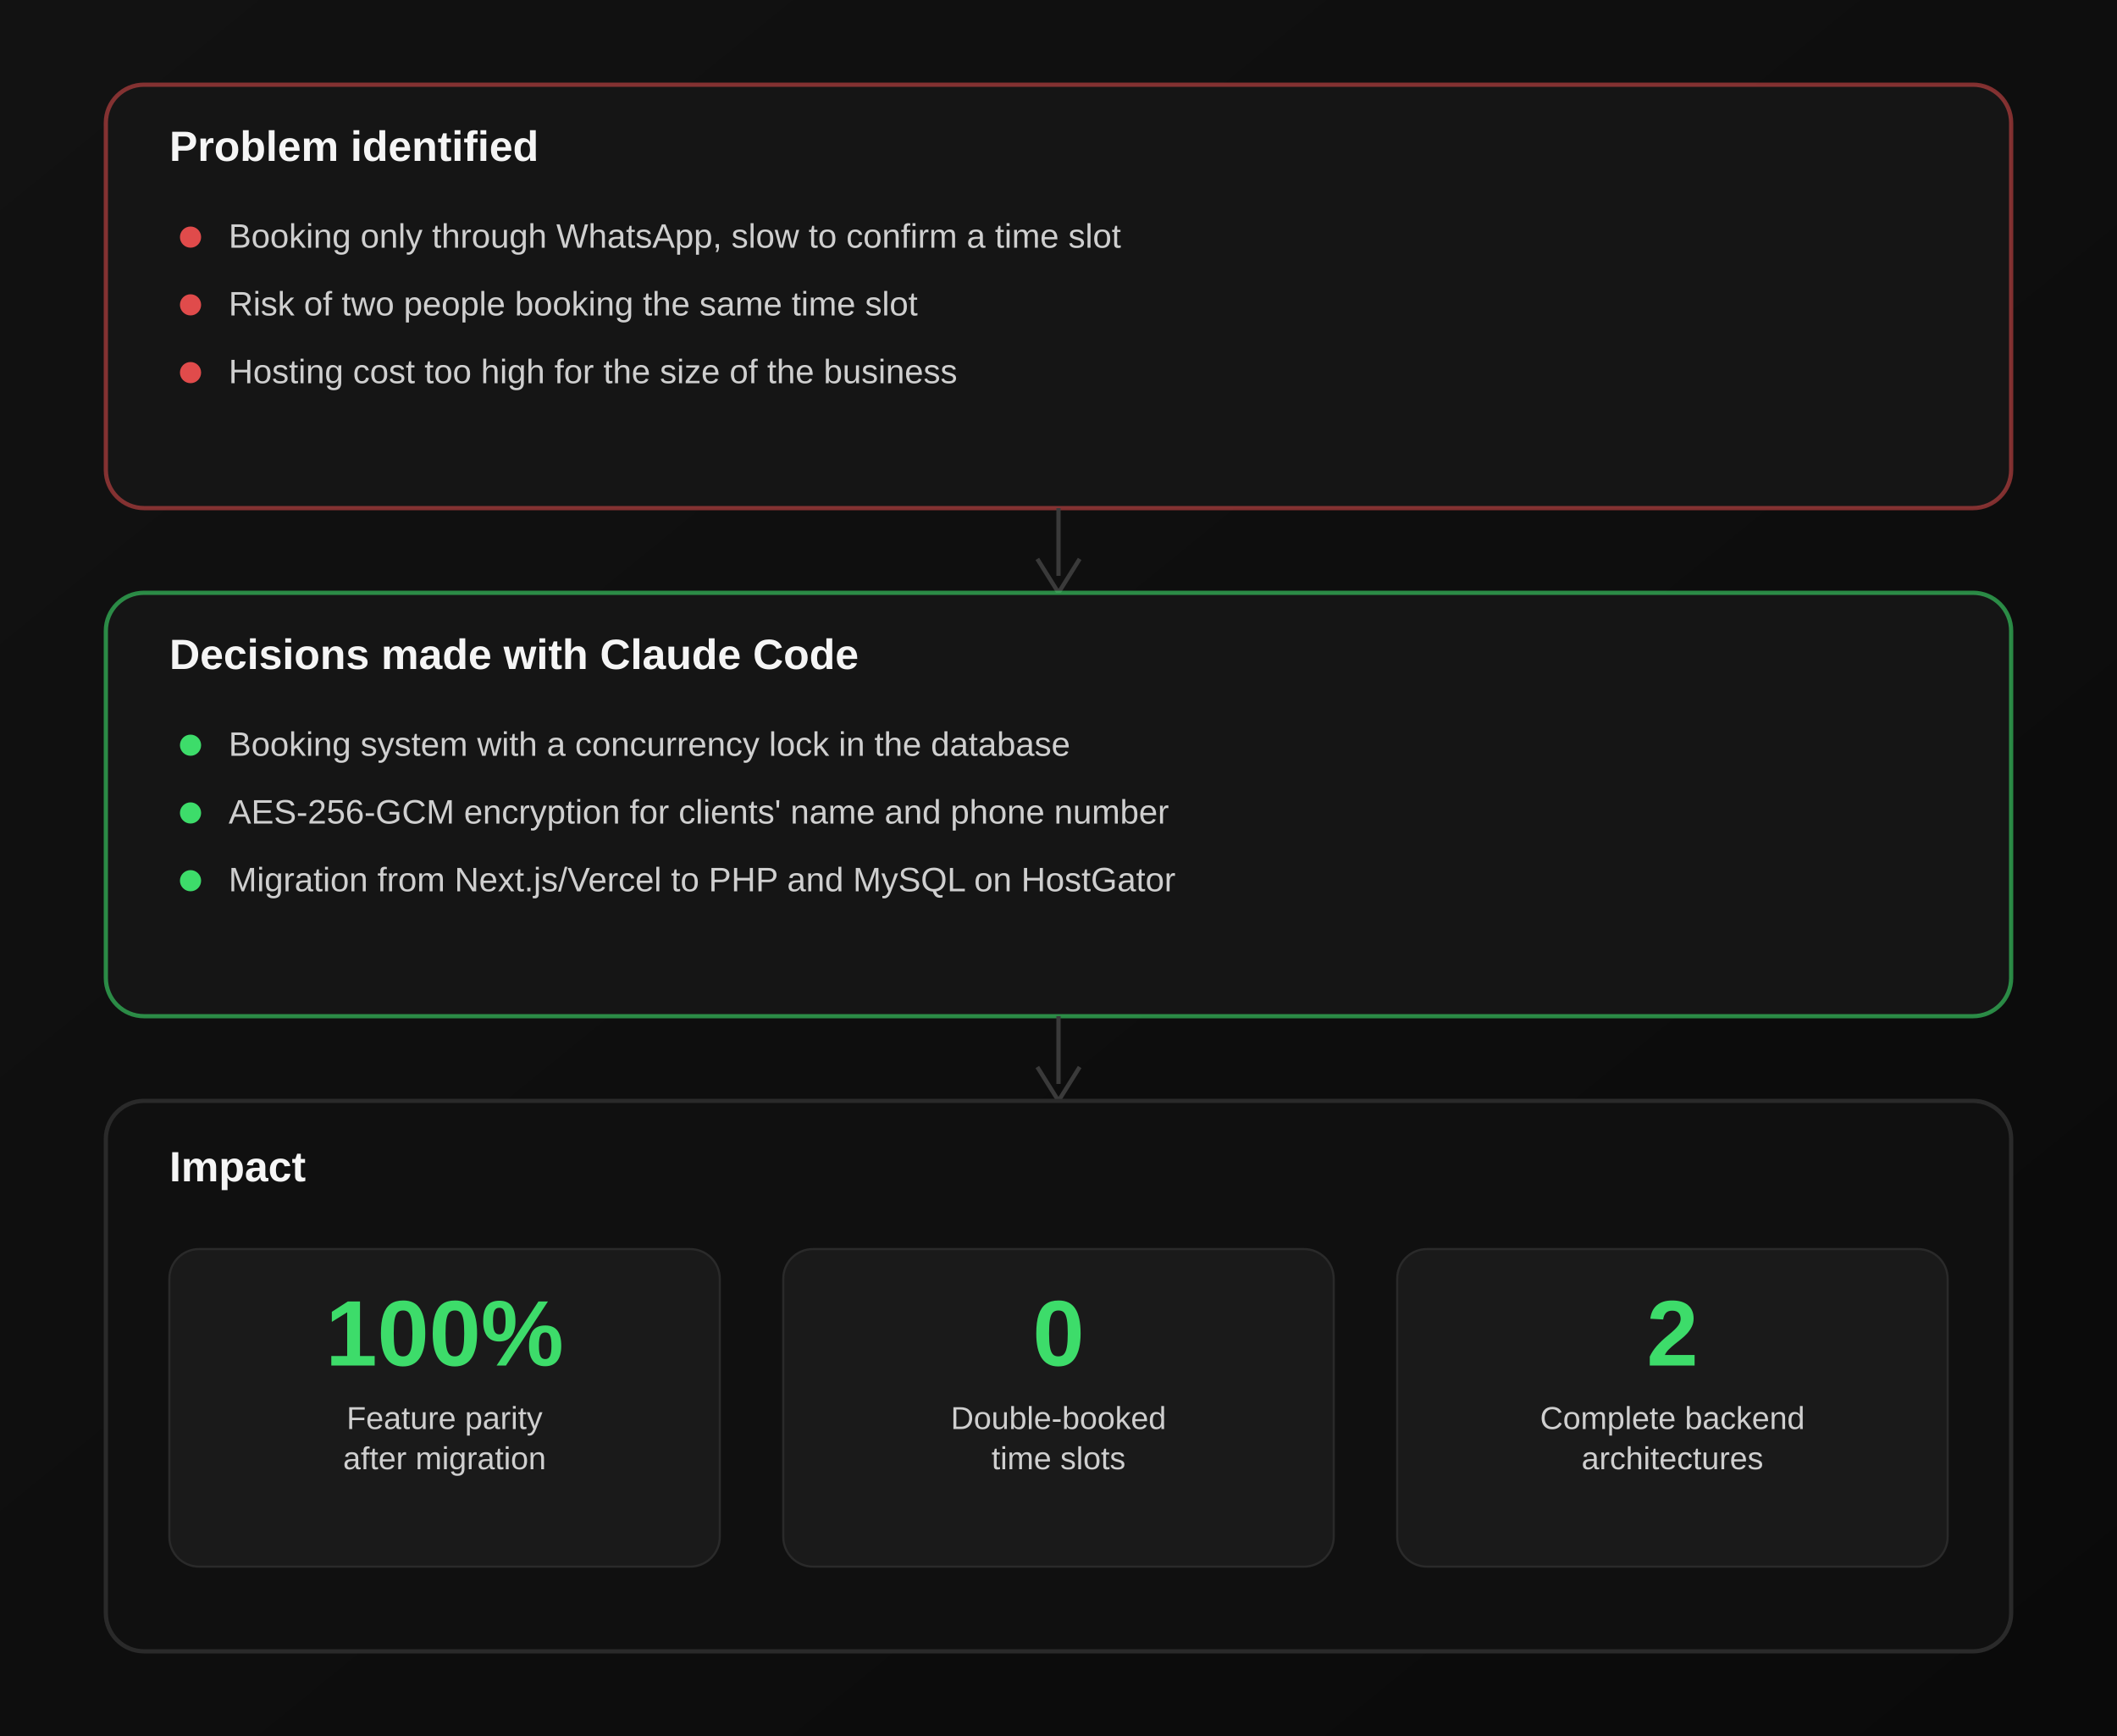
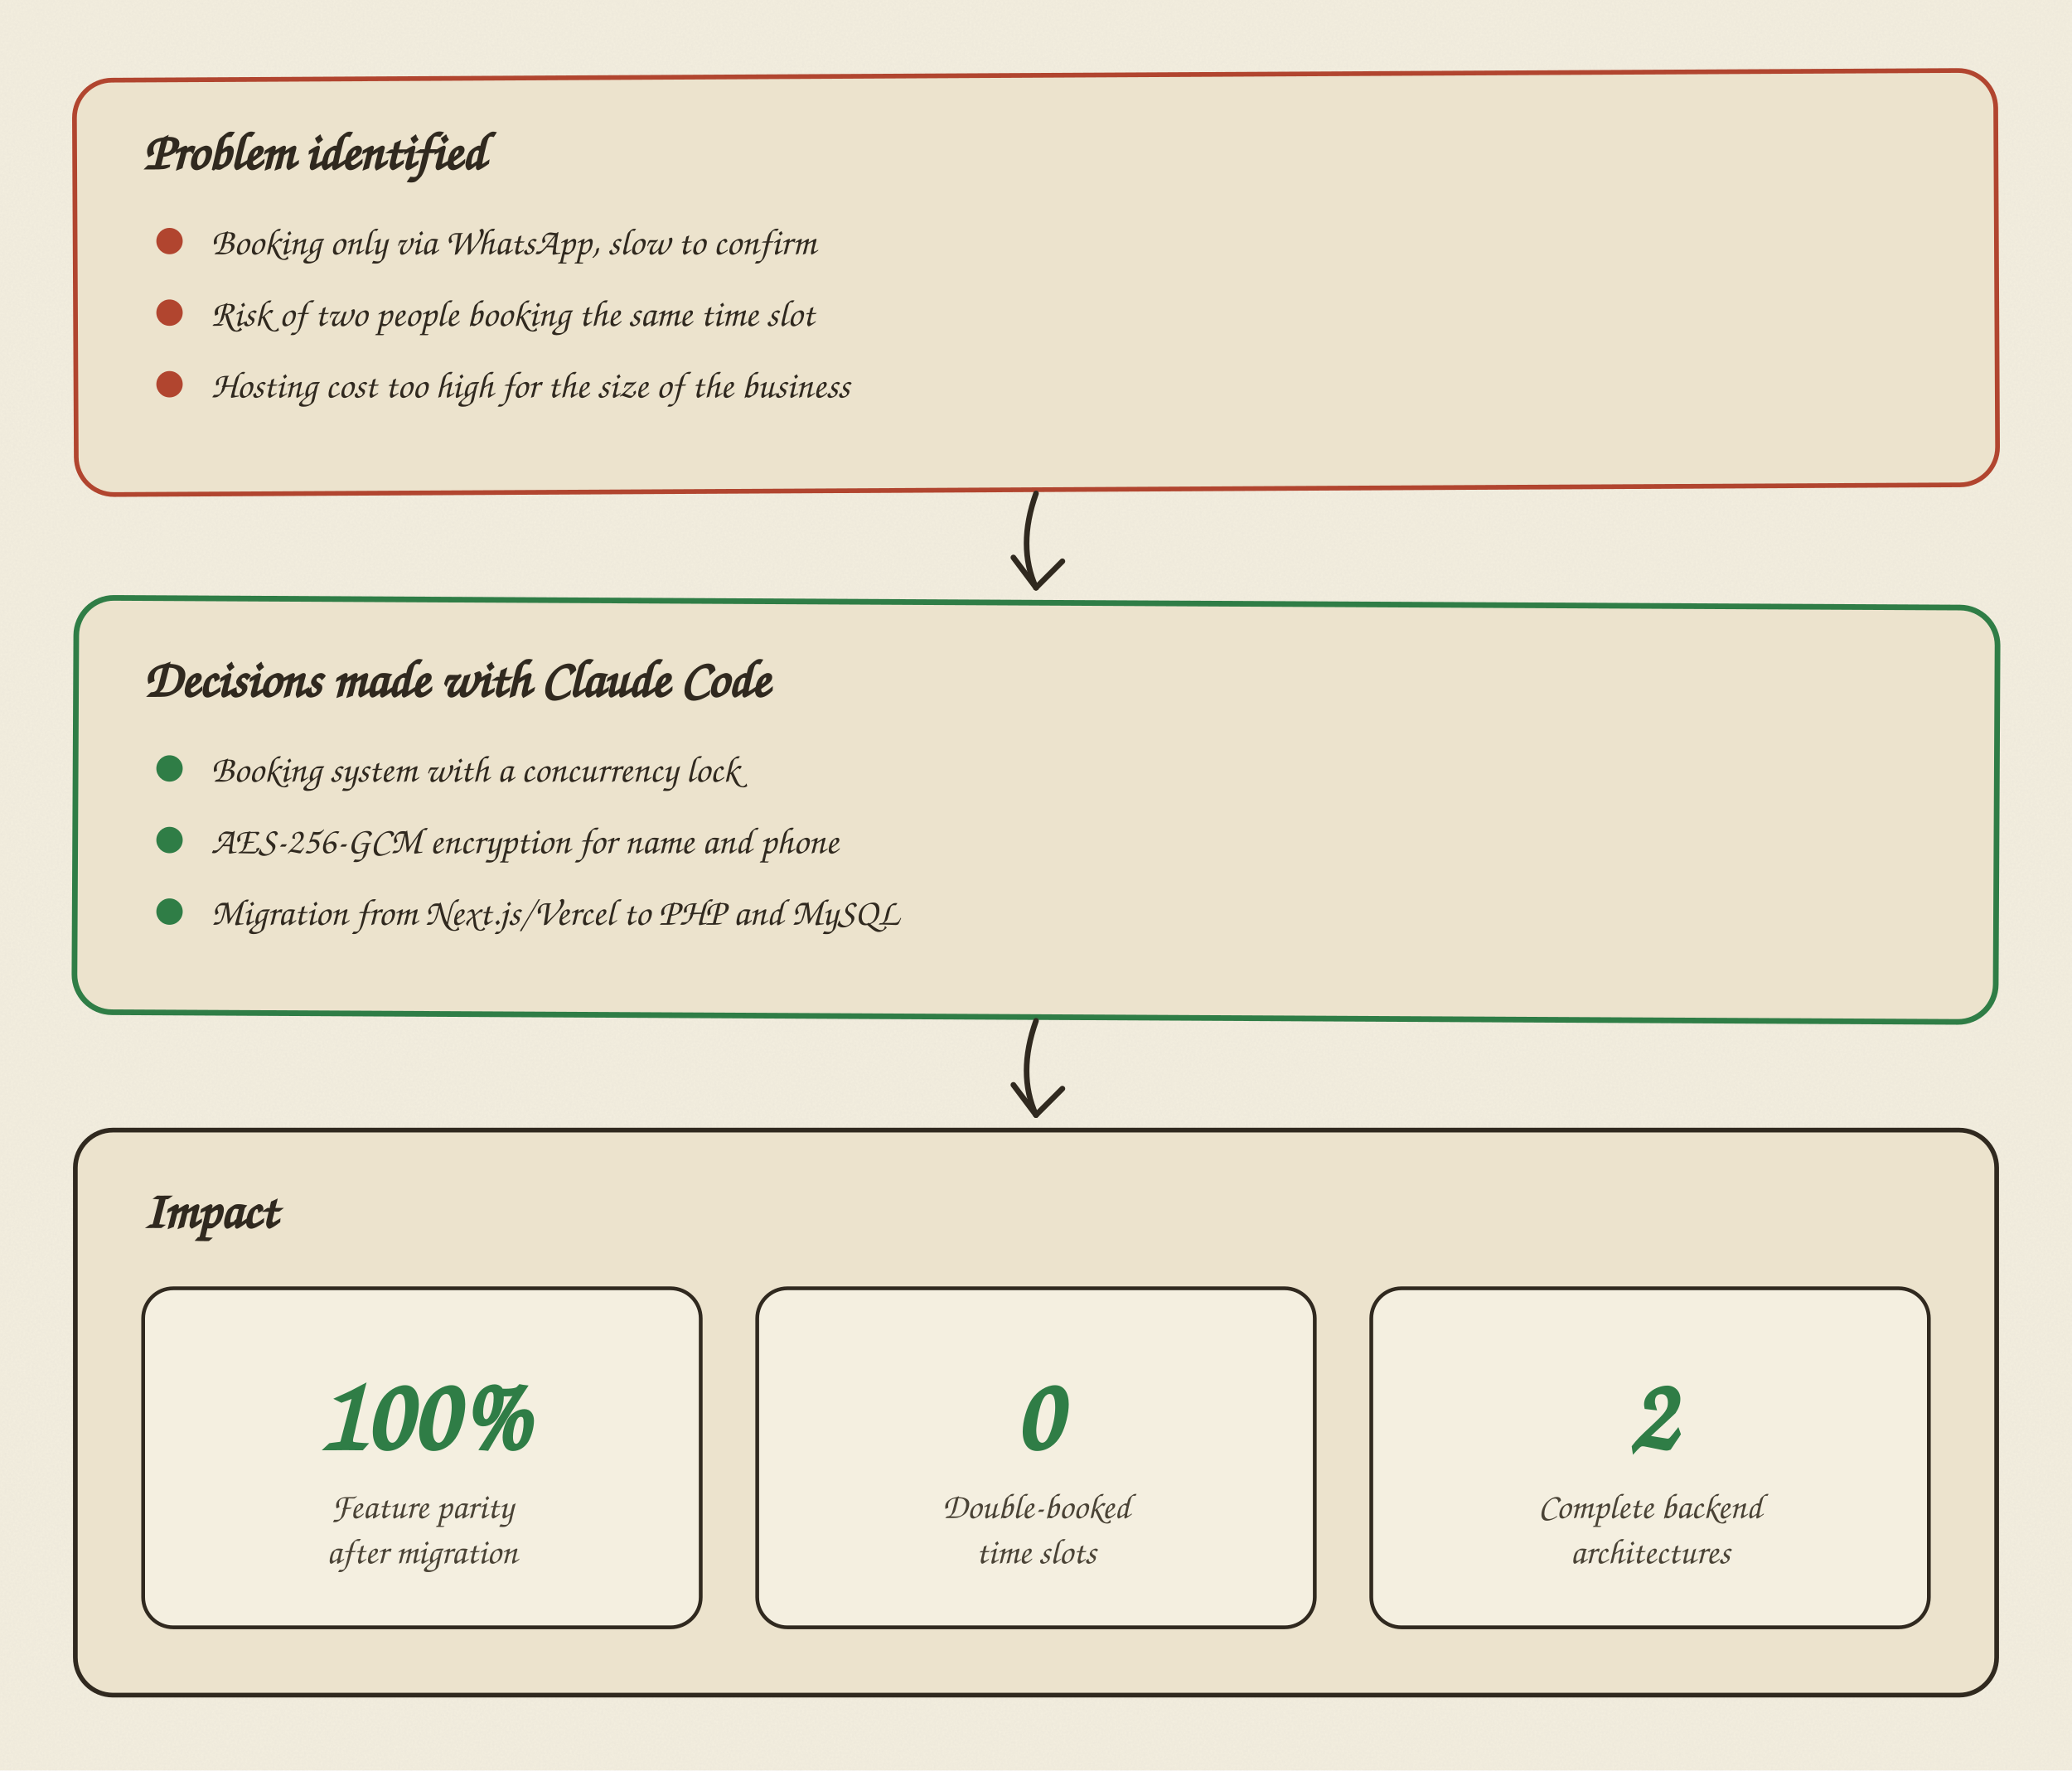
- <svg xmlns="http://www.w3.org/2000/svg" viewBox="0 0 1000 820">
+ <svg xmlns="http://www.w3.org/2000/svg" viewBox="0 0 1100 940">
  <defs>
-     <linearGradient id="bgImpactEn" x1="0" y1="0" x2="1" y2="1">
-       <stop offset="0%" stop-color="#121212" />
-       <stop offset="100%" stop-color="#0a0a0a" />
-     </linearGradient>
+     <filter id="paperNoiseImpEn" x="-5%" y="-5%" width="110%" height="110%">
+       <feTurbulence type="fractalNoise" baseFrequency="0.9" numOctaves="2" result="noise" />
+       <feColorMatrix in="noise" type="matrix" values="0 0 0 0 0  0 0 0 0 0  0 0 0 0 0  0 0 0 0.03 0" />
+     </filter>
  </defs>
-   <rect width="1000" height="820" fill="url(#bgImpactEn)" />
-   <rect x="50" y="40" width="900" height="200" rx="18" fill="#151515" stroke="#e04b4b" stroke-opacity="0.55" stroke-width="2" />
-   <text x="80" y="76" fill="#f5f5f5" font-family="Arial, sans-serif" font-size="20" font-weight="700">Problem identified</text>
-   <g font-family="Arial, sans-serif" font-size="16" fill="#cfcfcf">
-     <circle cx="90" cy="112" r="5" fill="#e04b4b" />
-     <text x="108" y="117">Booking only through WhatsApp, slow to confirm a time slot</text>
-     <circle cx="90" cy="144" r="5" fill="#e04b4b" />
-     <text x="108" y="149">Risk of two people booking the same time slot</text>
-     <circle cx="90" cy="176" r="5" fill="#e04b4b" />
-     <text x="108" y="181">Hosting cost too high for the size of the business</text>
-   </g>
-   <line x1="500" y1="240" x2="500" y2="272" stroke="#3a3a3a" stroke-width="2" />
-   <path d="M490 264 L500 280 L510 264" fill="none" stroke="#3a3a3a" stroke-width="2" />
-   <rect x="50" y="280" width="900" height="200" rx="18" fill="#151515" stroke="#3ddc6a" stroke-opacity="0.6" stroke-width="2" />
-   <text x="80" y="316" fill="#f5f5f5" font-family="Arial, sans-serif" font-size="20" font-weight="700">Decisions made with Claude Code</text>
-   <g font-family="Arial, sans-serif" font-size="16" fill="#cfcfcf">
-     <circle cx="90" cy="352" r="5" fill="#3ddc6a" />
-     <text x="108" y="357">Booking system with a concurrency lock in the database</text>
-     <circle cx="90" cy="384" r="5" fill="#3ddc6a" />
-     <text x="108" y="389">AES-256-GCM encryption for clients' name and phone number</text>
-     <circle cx="90" cy="416" r="5" fill="#3ddc6a" />
-     <text x="108" y="421">Migration from Next.js/Vercel to PHP and MySQL on HostGator</text>
-   </g>
-   <line x1="500" y1="480" x2="500" y2="512" stroke="#3a3a3a" stroke-width="2" />
-   <path d="M490 504 L500 520 L510 504" fill="none" stroke="#3a3a3a" stroke-width="2" />
-   <rect x="50" y="520" width="900" height="260" rx="18" fill="#101010" stroke="#2a2a2a" stroke-width="2" />
-   <text x="80" y="558" fill="#f5f5f5" font-family="Arial, sans-serif" font-size="20" font-weight="700">Impact</text>
-   <g font-family="Arial, sans-serif">
-     <rect x="80" y="590" width="260" height="150" rx="14" fill="#1a1a1a" stroke="#2a2a2a" />
-     <text x="210" y="645" text-anchor="middle" fill="#3ddc6a" font-size="44" font-weight="700">100%</text>
-     <text x="210" y="675" text-anchor="middle" fill="#cfcfcf" font-size="15">Feature parity</text>
-     <text x="210" y="694" text-anchor="middle" fill="#cfcfcf" font-size="15">after migration</text>
-     <rect x="370" y="590" width="260" height="150" rx="14" fill="#1a1a1a" stroke="#2a2a2a" />
-     <text x="500" y="645" text-anchor="middle" fill="#3ddc6a" font-size="44" font-weight="700">0</text>
-     <text x="500" y="675" text-anchor="middle" fill="#cfcfcf" font-size="15">Double-booked</text>
-     <text x="500" y="694" text-anchor="middle" fill="#cfcfcf" font-size="15">time slots</text>
-     <rect x="660" y="590" width="260" height="150" rx="14" fill="#1a1a1a" stroke="#2a2a2a" />
-     <text x="790" y="645" text-anchor="middle" fill="#3ddc6a" font-size="44" font-weight="700">2</text>
-     <text x="790" y="675" text-anchor="middle" fill="#cfcfcf" font-size="15">Complete backend</text>
-     <text x="790" y="694" text-anchor="middle" fill="#cfcfcf" font-size="15">architectures</text>
+   <rect width="1100" height="940" fill="#f4efe0" />
+   <rect width="1100" height="940" filter="url(#paperNoiseImpEn)" />
+   <g font-family="'Comic Sans MS','Segoe Print','Bradley Hand',cursive">
+     <g transform="rotate(-0.3 550 150)">
+       <rect x="40" y="40" width="1020" height="220" rx="20" fill="#ece3cd" stroke="#b1452f" stroke-width="2.5" />
+     </g>
+     <text x="76" y="90" fill="#30291f" font-size="28" font-weight="700">Problem identified</text>
+     <g font-size="20" fill="#30291f">
+       <circle cx="90" cy="128" r="7" fill="#b1452f" />
+       <text x="112" y="135">Booking only via WhatsApp, slow to confirm</text>
+       <circle cx="90" cy="166" r="7" fill="#b1452f" />
+       <text x="112" y="173">Risk of two people booking the same time slot</text>
+       <circle cx="90" cy="204" r="7" fill="#b1452f" />
+       <text x="112" y="211">Hosting cost too high for the size of the business</text>
+     </g>
+     <path d="M550,262 Q540,290 550,312" stroke="#30291f" stroke-width="3" fill="none" stroke-linecap="round" />
+     <path d="M550,312 L538,296" stroke="#30291f" stroke-width="3" stroke-linecap="round" />
+     <path d="M550,312 L564,298" stroke="#30291f" stroke-width="3" stroke-linecap="round" />
+     <g transform="rotate(0.3 550 430)">
+       <rect x="40" y="320" width="1020" height="220" rx="20" fill="#ece3cd" stroke="#2f7d46" stroke-width="3" />
+     </g>
+     <text x="76" y="370" fill="#30291f" font-size="28" font-weight="700">Decisions made with Claude Code</text>
+     <g font-size="20" fill="#30291f">
+       <circle cx="90" cy="408" r="7" fill="#2f7d46" />
+       <text x="112" y="415">Booking system with a concurrency lock</text>
+       <circle cx="90" cy="446" r="7" fill="#2f7d46" />
+       <text x="112" y="453">AES-256-GCM encryption for name and phone</text>
+       <circle cx="90" cy="484" r="7" fill="#2f7d46" />
+       <text x="112" y="491">Migration from Next.js/Vercel to PHP and MySQL</text>
+     </g>
+     <path d="M550,542 Q540,570 550,592" stroke="#30291f" stroke-width="3" fill="none" stroke-linecap="round" />
+     <path d="M550,592 L538,576" stroke="#30291f" stroke-width="3" stroke-linecap="round" />
+     <path d="M550,592 L564,578" stroke="#30291f" stroke-width="3" stroke-linecap="round" />
+     <rect x="40" y="600" width="1020" height="300" rx="20" fill="#ece3cd" stroke="#30291f" stroke-width="2.5" />
+     <text x="76" y="652" fill="#30291f" font-size="28" font-weight="700">Impact</text>
+     <g>
+       <rect x="76" y="684" width="296" height="180" rx="16" fill="#f4efe0" stroke="#30291f" stroke-width="2" />
+       <text x="224" y="770" text-anchor="middle" fill="#2f7d46" font-size="56" font-weight="700">100%</text>
+       <text x="224" y="806" text-anchor="middle" fill="#4a4336" font-size="19">Feature parity</text>
+       <text x="224" y="830" text-anchor="middle" fill="#4a4336" font-size="19">after migration</text>
+       <rect x="402" y="684" width="296" height="180" rx="16" fill="#f4efe0" stroke="#30291f" stroke-width="2" />
+       <text x="550" y="770" text-anchor="middle" fill="#2f7d46" font-size="56" font-weight="700">0</text>
+       <text x="550" y="806" text-anchor="middle" fill="#4a4336" font-size="19">Double-booked</text>
+       <text x="550" y="830" text-anchor="middle" fill="#4a4336" font-size="19">time slots</text>
+       <rect x="728" y="684" width="296" height="180" rx="16" fill="#f4efe0" stroke="#30291f" stroke-width="2" />
+       <text x="876" y="770" text-anchor="middle" fill="#2f7d46" font-size="56" font-weight="700">2</text>
+       <text x="876" y="806" text-anchor="middle" fill="#4a4336" font-size="19">Complete backend</text>
+       <text x="876" y="830" text-anchor="middle" fill="#4a4336" font-size="19">architectures</text>
+     </g>
  </g>
</svg>
